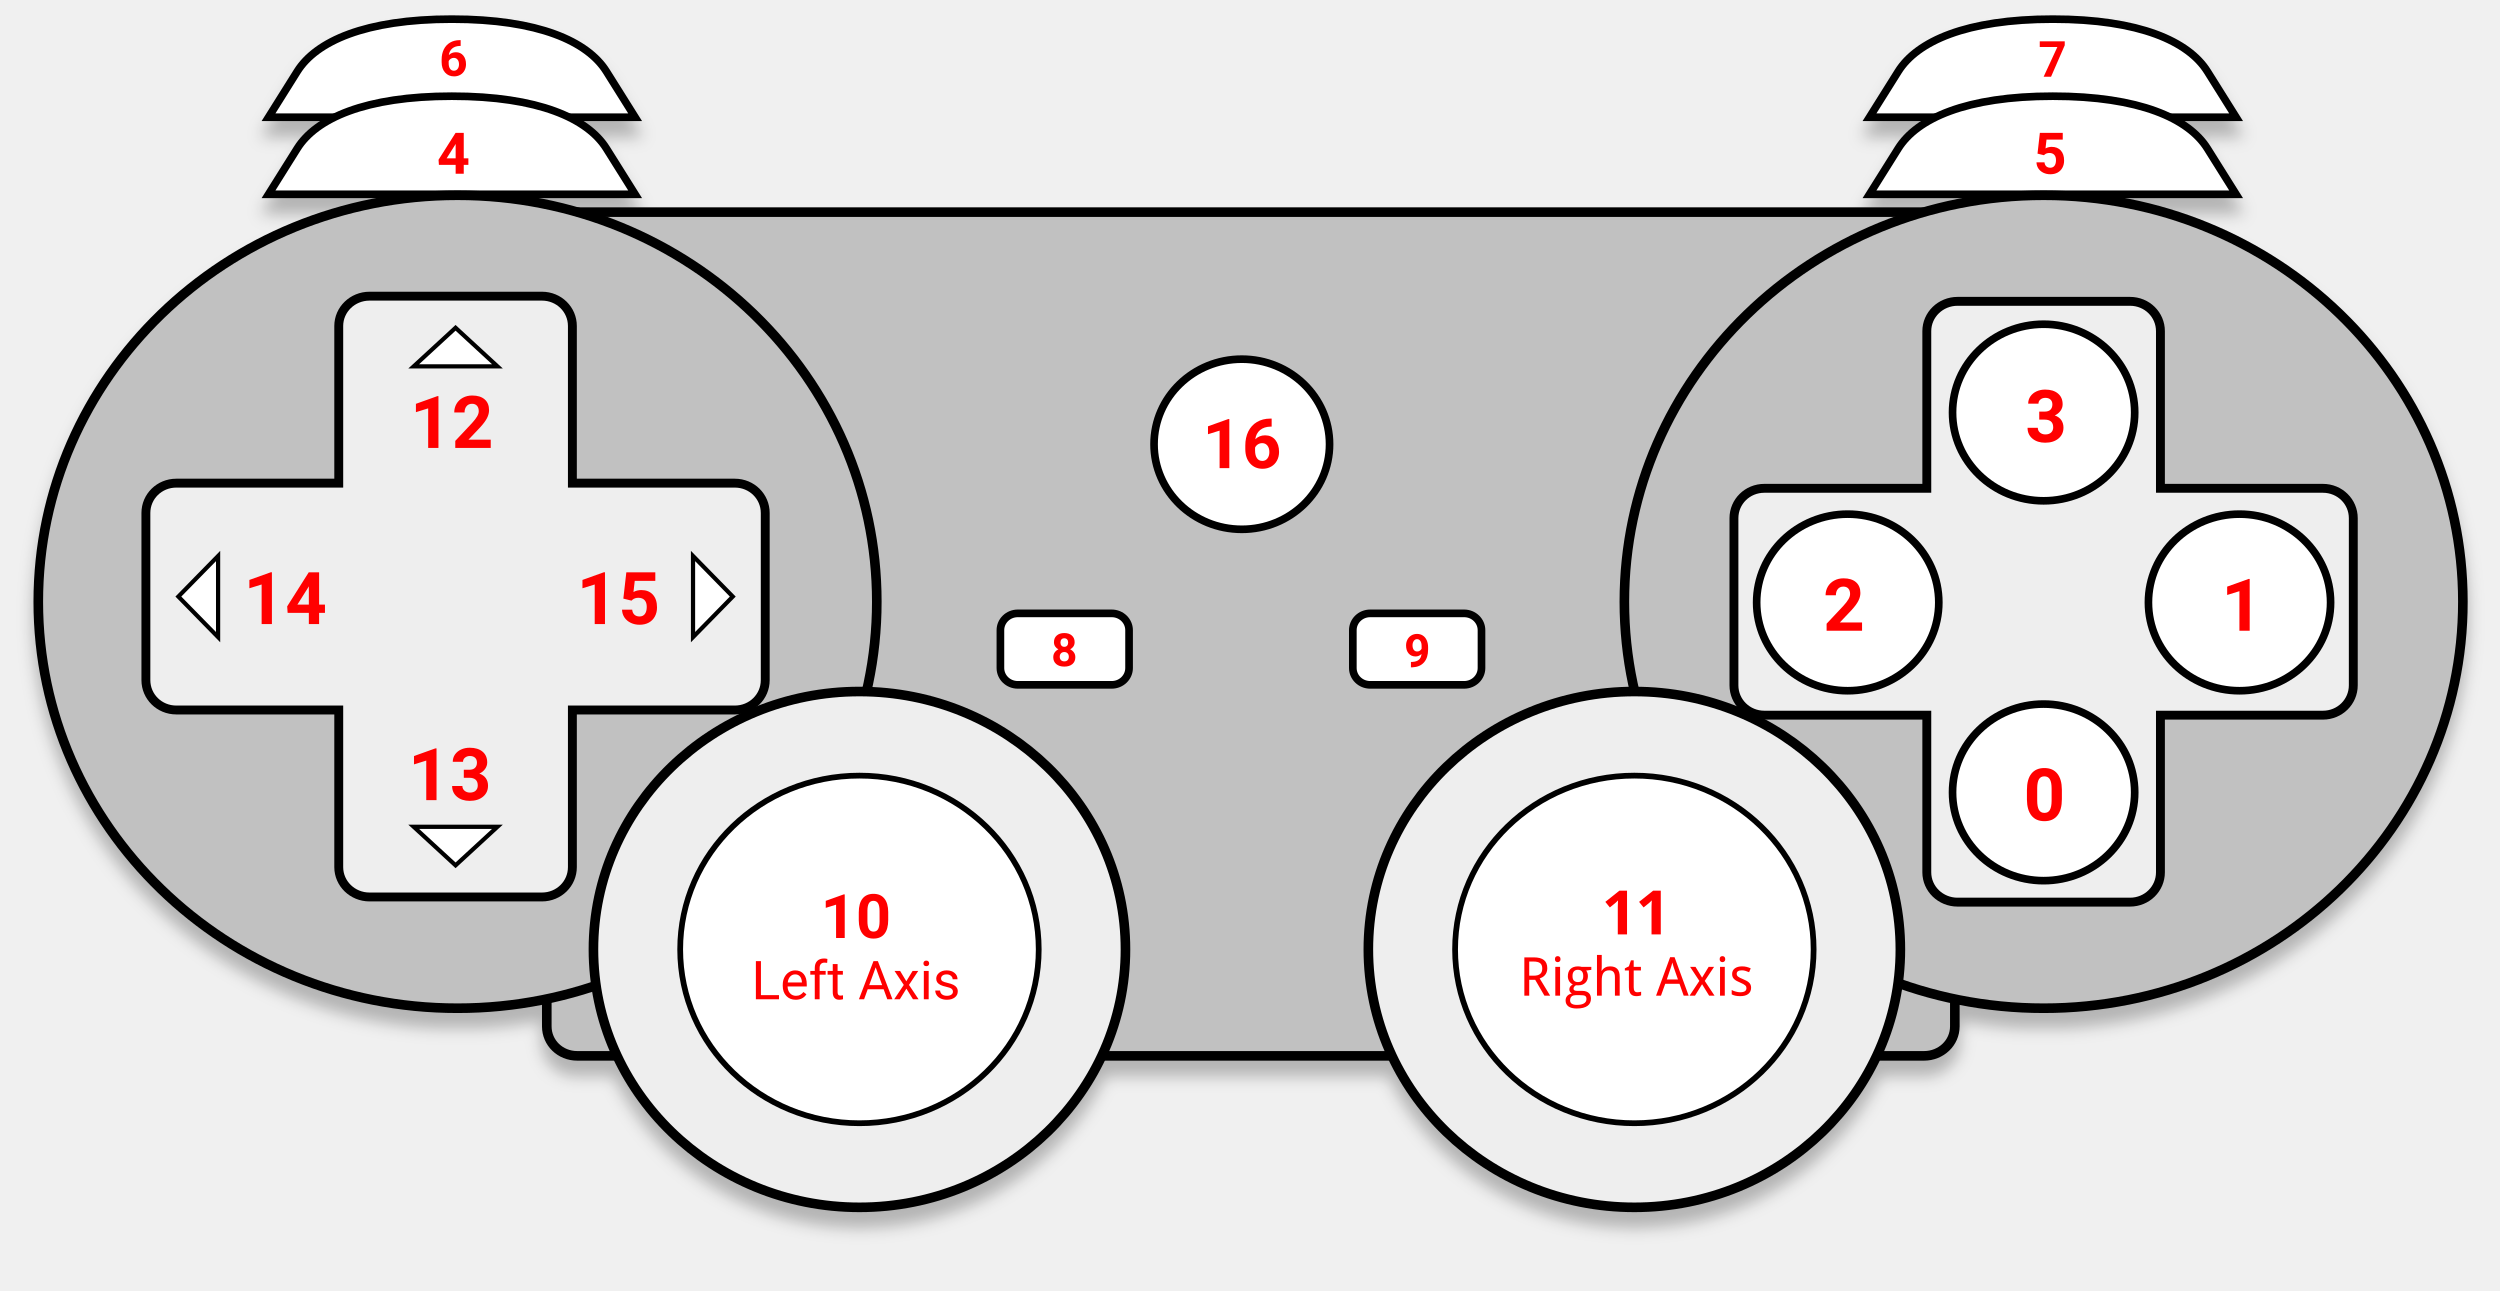
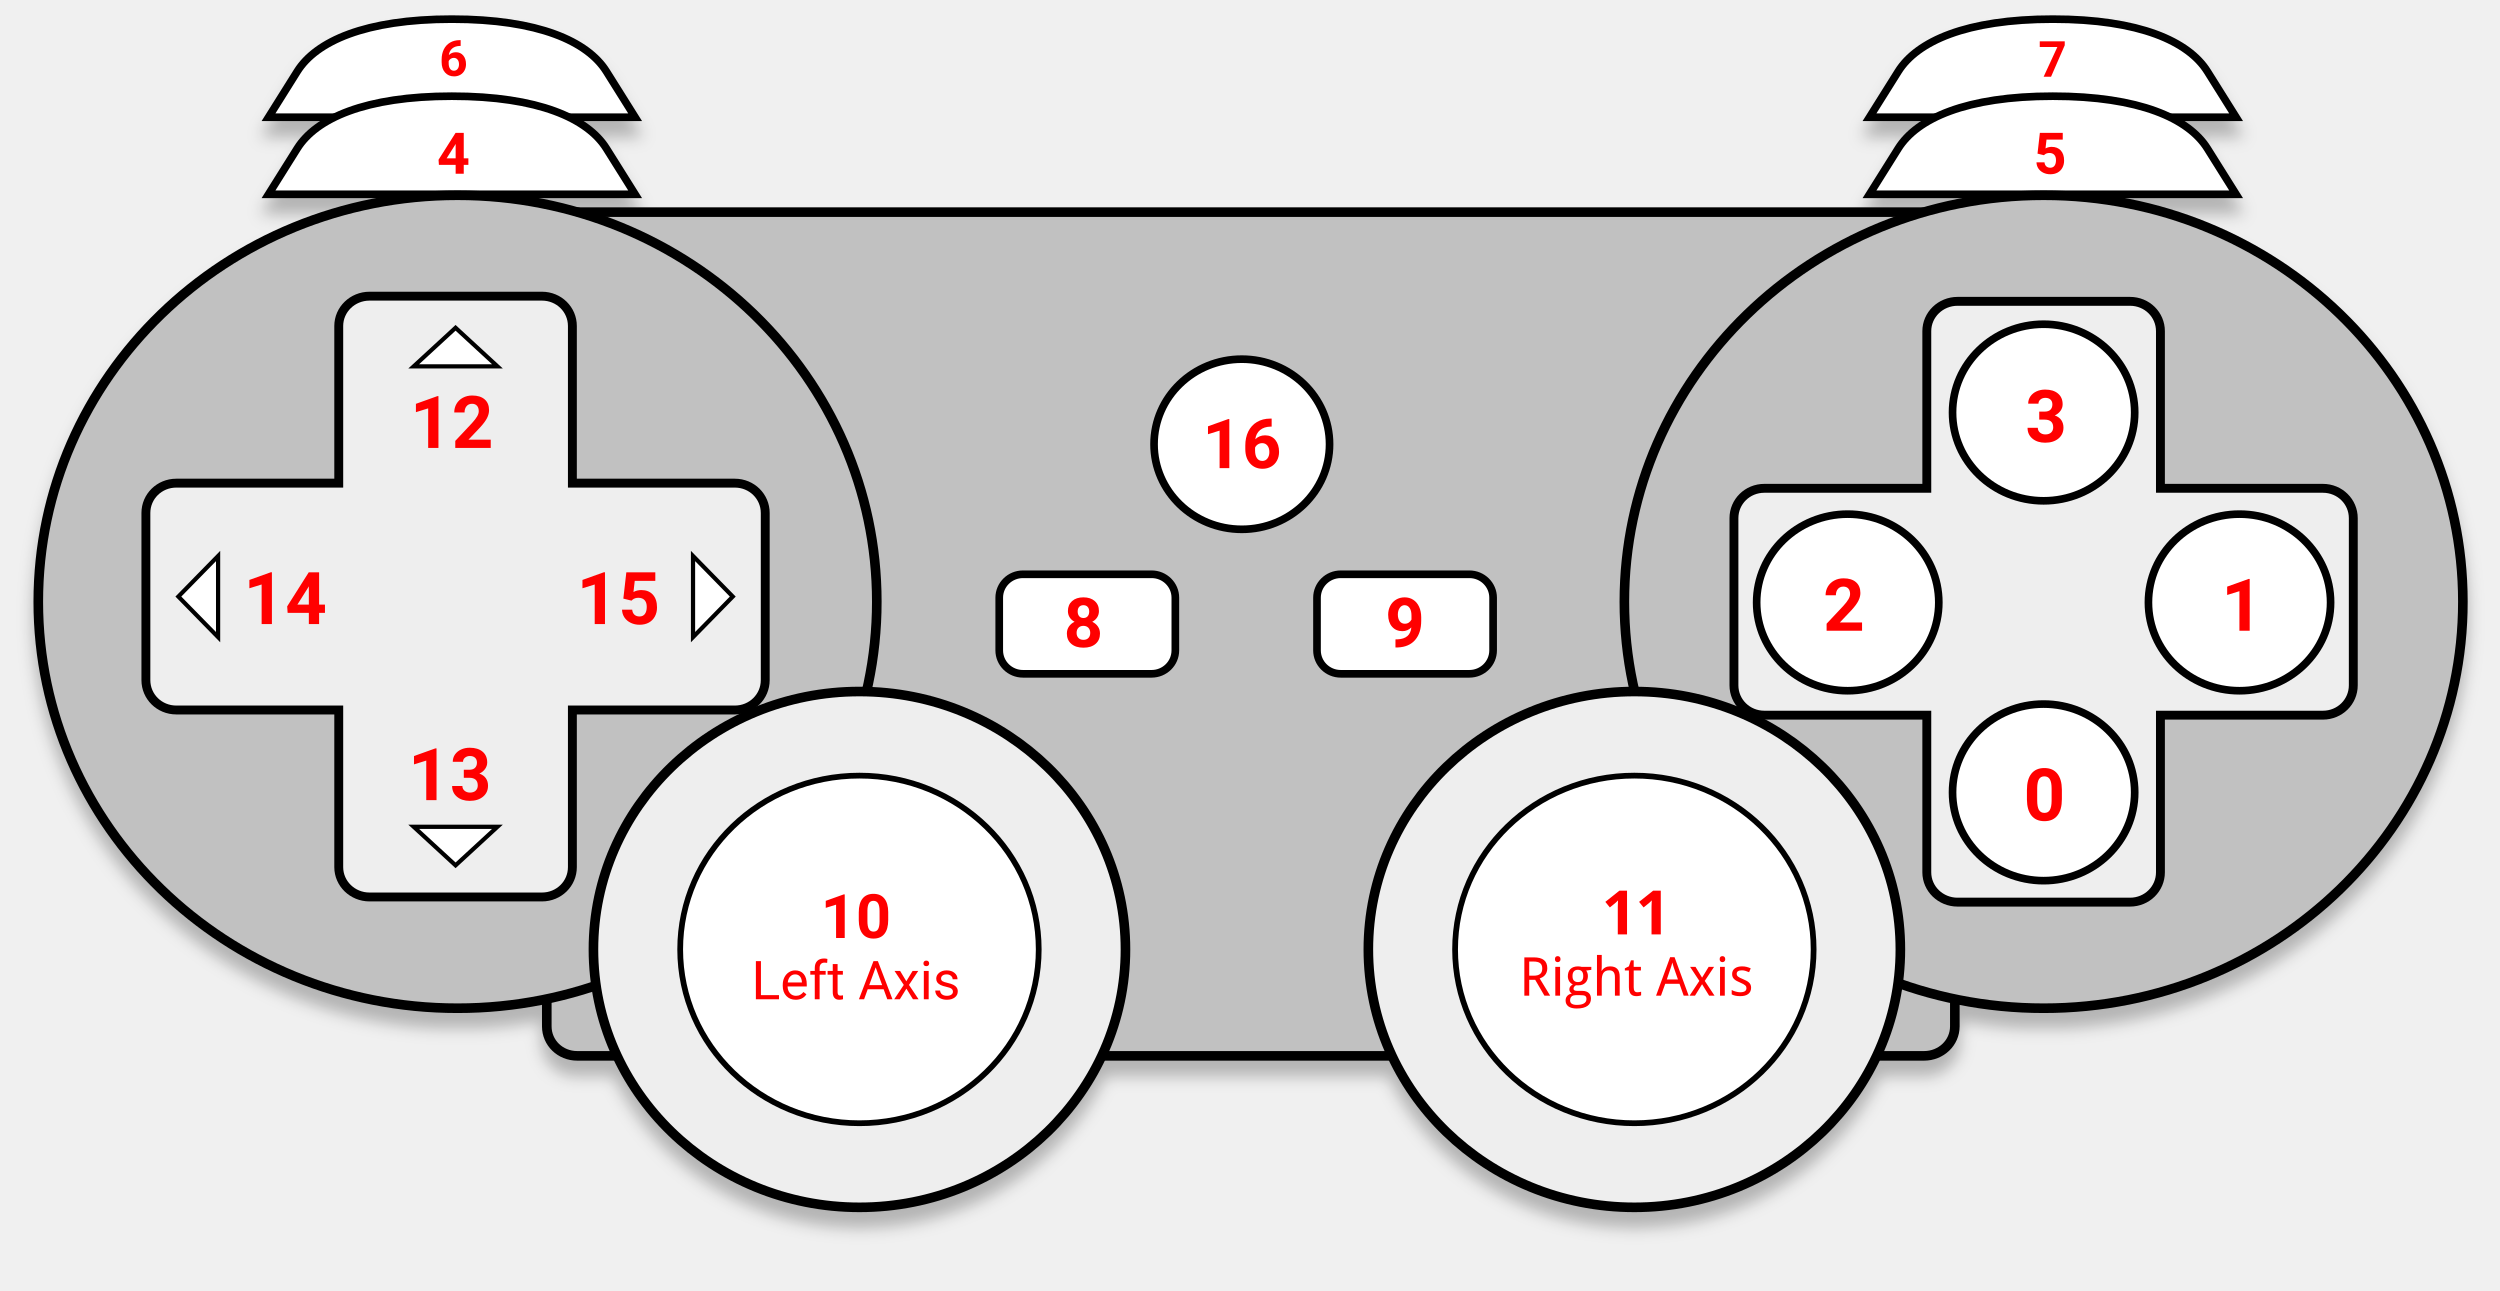
<svg xmlns="http://www.w3.org/2000/svg" width="653" height="337" viewBox="0 0 653 337" fill="none">
  <g filter="url(#filter0_d)">
    <path fill-rule="evenodd" clip-rule="evenodd" d="M150.766 55.402C146.329 55.402 142.822 58.891 142.822 63.192V268.087C142.822 272.388 146.329 275.789 150.766 275.789H502.567C507.004 275.789 510.602 272.388 510.602 268.087V63.192C510.602 58.891 507.004 55.402 502.567 55.402H150.766Z" fill="#C1C1C1" stroke="black" stroke-width="2.507" stroke-linecap="round" stroke-linejoin="round" />
    <path d="M484.336 73.022H169.033C164.61 73.022 161.024 76.382 161.024 80.527V257.326C161.024 261.471 164.61 264.831 169.033 264.831H484.336C488.759 264.831 492.344 261.471 492.344 257.326V80.527C492.344 76.382 488.759 73.022 484.336 73.022Z" fill="#C1C1C1" />
    <path fill-rule="evenodd" clip-rule="evenodd" d="M70.134 30.628H165.897L158.392 18.665C153.472 10.821 140.681 5 118.016 5C95.35 5 82.559 10.821 77.639 18.665L70.134 30.628Z" fill="white" stroke="black" stroke-width="2" />
    <path fill-rule="evenodd" clip-rule="evenodd" d="M70.134 50.752H165.897L158.392 38.789C153.472 30.945 140.681 25.124 118.016 25.124C95.35 25.124 82.559 30.945 77.639 38.789L70.134 50.752Z" fill="white" stroke="black" stroke-width="2" />
    <path fill-rule="evenodd" clip-rule="evenodd" d="M229.02 157.175C229.02 215.813 179.991 263.348 119.51 263.348C59.029 263.348 10 215.813 10 157.175C10 98.537 59.029 51.002 119.51 51.002C179.991 51.002 229.02 98.537 229.02 157.175Z" fill="#C1C1C1" stroke="black" stroke-width="2.51" stroke-linecap="round" stroke-linejoin="round" />
    <path fill-rule="evenodd" clip-rule="evenodd" d="M293.971 247.99C293.971 285.195 262.862 315.355 224.488 315.355C186.115 315.355 155.006 285.195 155.006 247.99C155.006 210.785 186.115 180.625 224.488 180.625C262.862 180.625 293.971 210.785 293.971 247.99Z" fill="#EEEEEE" stroke="black" stroke-width="2.51" stroke-linecap="round" stroke-linejoin="round" />
    <path fill-rule="evenodd" clip-rule="evenodd" d="M271.313 247.99C271.313 273.063 250.349 293.388 224.488 293.388C198.628 293.388 177.664 273.063 177.664 247.99C177.664 222.917 198.628 202.592 224.488 202.592C250.349 202.592 271.313 222.917 271.313 247.99Z" fill="white" stroke="black" stroke-width="1.5" stroke-linecap="round" stroke-linejoin="round" />
    <path fill-rule="evenodd" clip-rule="evenodd" d="M488.309 30.628H584.073L576.568 18.665C571.647 10.821 558.856 5 536.191 5C513.526 5 500.734 10.821 495.814 18.665L488.309 30.628Z" fill="white" stroke="black" stroke-width="2" />
    <path fill-rule="evenodd" clip-rule="evenodd" d="M488.309 50.752H584.072L576.568 38.789C571.647 30.945 558.856 25.124 536.191 25.124C513.526 25.124 500.734 30.945 495.814 38.789L488.309 50.752Z" fill="white" stroke="black" stroke-width="2" />
    <path fill-rule="evenodd" clip-rule="evenodd" d="M424.283 157.175C424.283 215.813 473.312 263.348 533.793 263.348C594.274 263.348 643.303 215.813 643.303 157.175C643.303 98.537 594.274 51.002 533.793 51.002C473.312 51.002 424.283 98.537 424.283 157.175Z" fill="#C1C1C1" stroke="black" stroke-width="2.51" stroke-linecap="round" stroke-linejoin="round" />
    <path fill-rule="evenodd" clip-rule="evenodd" d="M511.314 78.709C506.878 78.709 503.28 82.197 503.28 86.499V127.548H460.851C456.414 127.548 452.907 131.036 452.907 135.337V179.012C452.907 183.314 456.414 186.802 460.851 186.802H503.28V227.851C503.28 232.152 506.878 235.64 511.314 235.64H556.362C560.798 235.64 564.306 232.152 564.306 227.851V186.802H606.735C611.172 186.802 614.679 183.314 614.679 179.012V135.337C614.679 131.036 611.172 127.548 606.735 127.548H564.306V86.499C564.306 82.197 560.798 78.709 556.362 78.709H511.314Z" fill="#EEEEEE" stroke="black" stroke-width="2.323" />
-     <path d="M290.383 160.211H265.837C263.335 160.211 261.306 162.178 261.306 164.604V174.489C261.306 176.916 263.335 178.883 265.837 178.883H290.383C292.885 178.883 294.914 176.916 294.914 174.489V164.604C294.914 162.178 292.885 160.211 290.383 160.211Z" fill="white" stroke="black" stroke-width="2" stroke-linecap="round" stroke-linejoin="round" />
+     <path d="M300.798 150H267.202C263.777 150 261 152.739 261 156.118V169.882C261 173.261 263.777 176 267.202 176H300.798C304.223 176 307 173.261 307 169.882V156.118C307 152.739 304.223 150 300.798 150Z" fill="white" stroke="black" stroke-width="2" stroke-linecap="round" stroke-linejoin="round" />
+     <path d="M383.798 150H350.202C346.777 150 344 152.739 344 156.118V169.882C344 173.261 346.777 176 350.202 176H383.798C387.223 176 390 173.261 390 169.882V156.118C390 152.739 387.223 150 383.798 150Z" fill="white" stroke="black" stroke-width="2" stroke-linecap="round" stroke-linejoin="round" />
    <path fill-rule="evenodd" clip-rule="evenodd" d="M347.282 116.034C347.282 128.307 337.019 138.257 324.36 138.257C311.701 138.257 301.438 128.307 301.438 116.034C301.438 103.76 311.701 93.811 324.36 93.811C337.019 93.811 347.282 103.76 347.282 116.034Z" fill="white" stroke="black" stroke-width="2" stroke-linecap="round" stroke-linejoin="round" />
    <path fill-rule="evenodd" clip-rule="evenodd" d="M557.583 107.749C557.583 120.488 546.932 130.814 533.793 130.814C520.654 130.814 510.003 120.488 510.003 107.749C510.003 95.011 520.654 84.684 533.793 84.684C546.932 84.684 557.583 95.011 557.583 107.749Z" fill="white" stroke="black" stroke-width="2" stroke-linecap="round" stroke-linejoin="round" />
    <path fill-rule="evenodd" clip-rule="evenodd" d="M557.583 206.966C557.583 219.705 546.932 230.032 533.793 230.032C520.654 230.032 510.003 219.705 510.003 206.966C510.003 194.228 520.654 183.901 533.793 183.901C546.932 183.901 557.583 194.228 557.583 206.966Z" fill="white" stroke="black" stroke-width="2" stroke-linecap="round" stroke-linejoin="round" />
    <path fill-rule="evenodd" clip-rule="evenodd" d="M561.17 157.358C561.17 144.619 571.822 134.292 584.961 134.292C598.099 134.292 608.751 144.619 608.751 157.358C608.751 170.096 598.099 180.423 584.961 180.423C571.822 180.423 561.17 170.096 561.17 157.358Z" fill="white" stroke="black" stroke-width="2" stroke-linecap="round" stroke-linejoin="round" />
    <path fill-rule="evenodd" clip-rule="evenodd" d="M458.835 157.358C458.835 144.619 469.486 134.292 482.625 134.292C495.764 134.292 506.416 144.619 506.416 157.358C506.416 170.096 495.764 180.423 482.625 180.423C469.486 180.423 458.835 170.096 458.835 157.358Z" fill="white" stroke="black" stroke-width="2" stroke-linecap="round" stroke-linejoin="round" />
    <path fill-rule="evenodd" clip-rule="evenodd" d="M96.515 77.359C92.078 77.359 88.48 80.847 88.48 85.148V126.197H46.051C41.614 126.197 38.107 129.685 38.107 133.987V177.662C38.107 181.963 41.614 185.451 46.051 185.451H88.48V226.5C88.48 230.802 92.078 234.29 96.515 234.29H141.562C145.998 234.29 149.506 230.802 149.506 226.5V185.451H191.935C196.372 185.451 199.879 181.963 199.879 177.662V133.987C199.879 129.685 196.372 126.197 191.935 126.197H149.506V85.148C149.506 80.847 145.998 77.359 141.562 77.359H96.515Z" fill="#EEEEEE" stroke="black" stroke-width="2.323" />
    <path fill-rule="evenodd" clip-rule="evenodd" d="M496.375 247.99C496.375 285.195 465.267 315.355 426.893 315.355C388.519 315.355 357.411 285.195 357.411 247.99C357.411 210.785 388.519 180.625 426.893 180.625C465.267 180.625 496.375 210.785 496.375 247.99Z" fill="#EEEEEE" stroke="black" stroke-width="2.51" stroke-linecap="round" stroke-linejoin="round" />
    <path fill-rule="evenodd" clip-rule="evenodd" d="M473.718 247.99C473.718 273.063 452.754 293.388 426.893 293.388C401.032 293.388 380.068 273.063 380.068 247.99C380.068 222.917 401.032 202.592 426.893 202.592C452.754 202.592 473.718 222.917 473.718 247.99Z" fill="white" stroke="black" stroke-width="1.5" stroke-linecap="round" stroke-linejoin="round" />
    <path fill-rule="evenodd" clip-rule="evenodd" d="M118.993 85.623L108.063 95.688H129.923L118.993 85.623Z" fill="white" stroke="black" stroke-width="1.1" />
    <path fill-rule="evenodd" clip-rule="evenodd" d="M118.993 226.025L108.063 215.96H129.923L118.993 226.025Z" fill="white" stroke="black" stroke-width="1.1" />
    <path fill-rule="evenodd" clip-rule="evenodd" d="M191.4 155.824L181.019 145.227V166.421L191.4 155.824Z" fill="white" stroke="black" stroke-width="1.1" />
    <path fill-rule="evenodd" clip-rule="evenodd" d="M46.586 155.824L56.967 145.227V166.421L46.586 155.824Z" fill="white" stroke="black" stroke-width="1.1" />
-     <path d="M382.436 160.211H357.891C355.388 160.211 353.359 162.178 353.359 164.604V174.489C353.359 176.916 355.388 178.883 357.891 178.883H382.436C384.939 178.883 386.967 176.916 386.967 174.489V164.604C386.967 162.178 384.939 160.211 382.436 160.211Z" fill="white" stroke="black" stroke-width="2" stroke-linecap="round" stroke-linejoin="round" />
    <path d="M538.563 208.719C538.563 210.587 538.176 212.016 537.403 213.006C536.63 213.995 535.498 214.49 534.007 214.49C532.535 214.49 531.41 214.004 530.63 213.033C529.851 212.062 529.452 210.671 529.434 208.859V206.372C529.434 204.486 529.823 203.054 530.603 202.077C531.388 201.1 532.517 200.611 533.989 200.611C535.461 200.611 536.586 201.097 537.366 202.068C538.145 203.032 538.544 204.421 538.563 206.233V208.719ZM535.881 205.992C535.881 204.872 535.727 204.059 535.418 203.552C535.114 203.039 534.638 202.782 533.989 202.782C533.358 202.782 532.891 203.026 532.588 203.515C532.291 203.997 532.133 204.755 532.115 205.788V209.072C532.115 210.173 532.263 210.992 532.56 211.53C532.863 212.062 533.346 212.328 534.007 212.328C534.663 212.328 535.136 212.072 535.427 211.558C535.717 211.045 535.869 210.259 535.881 209.202V205.992Z" fill="#FF0000" />
    <path d="M587.618 164.75H584.936V154.415L581.736 155.408V153.228L587.33 151.224H587.618V164.75Z" fill="#FF0000" />
    <path d="M486.369 164.75H477.11V162.913L481.48 158.256C482.08 157.601 482.522 157.028 482.806 156.54C483.097 156.051 483.242 155.587 483.242 155.148C483.242 154.548 483.091 154.078 482.788 153.738C482.485 153.392 482.052 153.219 481.489 153.219C480.883 153.219 480.404 153.429 480.051 153.849C479.705 154.264 479.532 154.811 479.532 155.492H476.841C476.841 154.669 477.036 153.917 477.426 153.237C477.821 152.557 478.378 152.025 479.096 151.641C479.813 151.252 480.626 151.057 481.535 151.057C482.927 151.057 484.006 151.391 484.773 152.059C485.546 152.727 485.933 153.67 485.933 154.889C485.933 155.556 485.76 156.237 485.413 156.93C485.067 157.622 484.473 158.429 483.632 159.351L480.561 162.589H486.369V164.75Z" fill="#FF0000" />
    <path d="M532.649 107.51H534.077C534.758 107.51 535.262 107.34 535.59 107C535.917 106.66 536.081 106.208 536.081 105.645C536.081 105.101 535.917 104.677 535.59 104.374C535.268 104.071 534.823 103.92 534.254 103.92C533.74 103.92 533.31 104.062 532.964 104.347C532.618 104.625 532.445 104.99 532.445 105.441H529.763C529.763 104.736 529.952 104.105 530.329 103.549C530.713 102.986 531.245 102.547 531.925 102.231C532.612 101.916 533.366 101.758 534.189 101.758C535.617 101.758 536.737 102.101 537.547 102.788C538.357 103.468 538.762 104.408 538.762 105.608C538.762 106.227 538.574 106.796 538.197 107.315C537.819 107.835 537.324 108.234 536.712 108.512C537.473 108.784 538.039 109.192 538.41 109.737C538.787 110.281 538.976 110.924 538.976 111.666C538.976 112.866 538.537 113.828 537.658 114.552C536.786 115.275 535.63 115.637 534.189 115.637C532.84 115.637 531.736 115.281 530.877 114.57C530.023 113.859 529.596 112.919 529.596 111.75H532.278C532.278 112.257 532.466 112.671 532.843 112.993C533.227 113.315 533.697 113.475 534.254 113.475C534.891 113.475 535.389 113.308 535.747 112.974C536.112 112.634 536.295 112.186 536.295 111.629C536.295 110.281 535.552 109.607 534.068 109.607H532.649V107.51Z" fill="#FF0000" />
    <path d="M121.132 41.357H122.34V43.064H121.132V45.371H119.015V43.064H114.643L114.547 41.731L118.993 34.707H121.132V41.357ZM116.657 41.357H119.015V37.593L118.876 37.834L116.657 41.357Z" fill="#FF0000" />
    <path d="M532.198 40.127L532.813 34.707H538.79V36.472H534.549L534.286 38.764C534.789 38.496 535.323 38.362 535.89 38.362C536.905 38.362 537.701 38.677 538.277 39.306C538.854 39.936 539.142 40.818 539.142 41.951C539.142 42.639 538.995 43.257 538.702 43.804C538.414 44.346 537.999 44.768 537.457 45.071C536.915 45.368 536.275 45.517 535.538 45.517C534.894 45.517 534.295 45.388 533.744 45.129C533.192 44.866 532.755 44.497 532.433 44.023C532.115 43.55 531.947 43.01 531.927 42.405H534.022C534.066 42.849 534.22 43.196 534.483 43.445C534.752 43.689 535.101 43.811 535.531 43.811C536.009 43.811 536.378 43.64 536.637 43.298C536.896 42.952 537.025 42.463 537.025 41.833C537.025 41.228 536.876 40.764 536.578 40.442C536.28 40.12 535.858 39.958 535.311 39.958C534.808 39.958 534.4 40.09 534.088 40.354L533.883 40.544L532.198 40.127Z" fill="#FF0000" />
    <path d="M120.324 10.488V11.999H120.146C119.317 12.011 118.648 12.227 118.14 12.646C117.637 13.065 117.334 13.647 117.233 14.392C117.723 13.893 118.343 13.643 119.092 13.643C119.896 13.643 120.535 13.931 121.009 14.506C121.483 15.082 121.72 15.839 121.72 16.779C121.72 17.38 121.589 17.923 121.327 18.41C121.069 18.897 120.7 19.275 120.222 19.546C119.748 19.817 119.211 19.952 118.61 19.952C117.637 19.952 116.85 19.614 116.249 18.937C115.652 18.26 115.354 17.356 115.354 16.226V15.566C115.354 14.563 115.542 13.679 115.919 12.913C116.299 12.143 116.843 11.548 117.55 11.129C118.261 10.706 119.084 10.492 120.019 10.488H120.324ZM118.534 15.116C118.238 15.116 117.969 15.194 117.728 15.35C117.486 15.503 117.309 15.706 117.194 15.96V16.518C117.194 17.132 117.315 17.612 117.556 17.959C117.797 18.302 118.136 18.473 118.572 18.473C118.965 18.473 119.283 18.319 119.524 18.01C119.769 17.697 119.892 17.293 119.892 16.798C119.892 16.294 119.769 15.888 119.524 15.579C119.279 15.27 118.948 15.116 118.534 15.116Z" fill="#FF0000" />
    <path d="M539.31 11.827L535.736 20.041H533.8L537.38 12.284H532.785V10.799H539.31V11.827Z" fill="#FF0000" />
-     <path d="M280.695 167.736C280.695 168.15 280.592 168.518 280.385 168.838C280.178 169.158 279.893 169.414 279.529 169.605C279.943 169.805 280.271 170.08 280.514 170.432C280.756 170.779 280.877 171.189 280.877 171.662C280.877 172.42 280.619 173.02 280.104 173.461C279.588 173.898 278.887 174.117 278 174.117C277.113 174.117 276.41 173.896 275.891 173.455C275.371 173.014 275.111 172.416 275.111 171.662C275.111 171.189 275.232 170.777 275.475 170.426C275.717 170.074 276.043 169.801 276.453 169.605C276.09 169.414 275.805 169.158 275.598 168.838C275.395 168.518 275.293 168.15 275.293 167.736C275.293 167.01 275.535 166.432 276.02 166.002C276.504 165.568 277.162 165.352 277.994 165.352C278.822 165.352 279.479 165.566 279.963 165.996C280.451 166.422 280.695 167.002 280.695 167.736ZM279.178 171.539C279.178 171.168 279.07 170.871 278.855 170.648C278.641 170.426 278.352 170.314 277.988 170.314C277.629 170.314 277.342 170.426 277.127 170.648C276.912 170.867 276.805 171.164 276.805 171.539C276.805 171.902 276.91 172.195 277.121 172.418C277.332 172.641 277.625 172.752 278 172.752C278.367 172.752 278.654 172.645 278.861 172.43C279.072 172.215 279.178 171.918 279.178 171.539ZM279.002 167.818C279.002 167.486 278.914 167.221 278.738 167.021C278.562 166.818 278.314 166.717 277.994 166.717C277.678 166.717 277.432 166.814 277.256 167.01C277.08 167.205 276.992 167.475 276.992 167.818C276.992 168.158 277.08 168.432 277.256 168.639C277.432 168.846 277.68 168.949 278 168.949C278.32 168.949 278.566 168.846 278.738 168.639C278.914 168.432 279.002 168.158 279.002 167.818Z" fill="#FF0000" />
-     <path d="M371.301 170.816C370.86 171.249 370.344 171.466 369.755 171.466C369.001 171.466 368.397 171.208 367.944 170.693C367.491 170.173 367.264 169.474 367.264 168.595C367.264 168.036 367.385 167.525 367.628 167.06C367.874 166.591 368.215 166.228 368.653 165.97C369.09 165.708 369.583 165.577 370.13 165.577C370.692 165.577 371.192 165.718 371.63 165.999C372.067 166.281 372.407 166.685 372.649 167.212C372.891 167.739 373.014 168.343 373.018 169.023V169.65C373.018 171.072 372.665 172.189 371.958 173.001C371.251 173.814 370.249 174.247 368.952 174.302L368.536 174.308V172.896L368.911 172.89C370.383 172.823 371.18 172.132 371.301 170.816ZM370.171 170.171C370.444 170.171 370.678 170.101 370.874 169.96C371.073 169.82 371.223 169.65 371.325 169.45V168.753C371.325 168.179 371.215 167.734 370.997 167.417C370.778 167.101 370.485 166.943 370.118 166.943C369.778 166.943 369.499 167.099 369.28 167.411C369.061 167.72 368.952 168.109 368.952 168.577C368.952 169.042 369.057 169.425 369.268 169.726C369.483 170.023 369.784 170.171 370.171 170.171Z" fill="#FF0000" />
+     <path d="M287.043 159.604C287.043 160.226 286.888 160.776 286.577 161.257C286.267 161.737 285.839 162.121 285.294 162.408C285.915 162.707 286.407 163.12 286.771 163.647C287.134 164.169 287.315 164.784 287.315 165.493C287.315 166.63 286.929 167.529 286.155 168.191C285.382 168.848 284.33 169.176 283 169.176C281.67 169.176 280.615 168.845 279.836 168.183C279.057 167.521 278.667 166.624 278.667 165.493C278.667 164.784 278.849 164.166 279.212 163.639C279.575 163.111 280.064 162.701 280.68 162.408C280.135 162.121 279.707 161.737 279.396 161.257C279.092 160.776 278.939 160.226 278.939 159.604C278.939 158.515 279.303 157.647 280.029 157.003C280.756 156.353 281.743 156.027 282.991 156.027C284.233 156.027 285.218 156.35 285.944 156.994C286.677 157.633 287.043 158.503 287.043 159.604ZM284.767 165.309C284.767 164.752 284.605 164.307 284.283 163.973C283.961 163.639 283.527 163.472 282.982 163.472C282.443 163.472 282.013 163.639 281.69 163.973C281.368 164.301 281.207 164.746 281.207 165.309C281.207 165.854 281.365 166.293 281.682 166.627C281.998 166.961 282.438 167.128 283 167.128C283.551 167.128 283.981 166.967 284.292 166.645C284.608 166.322 284.767 165.877 284.767 165.309ZM284.503 159.728C284.503 159.229 284.371 158.831 284.107 158.532C283.844 158.228 283.472 158.075 282.991 158.075C282.517 158.075 282.147 158.222 281.884 158.515C281.62 158.808 281.488 159.212 281.488 159.728C281.488 160.237 281.62 160.647 281.884 160.958C282.147 161.269 282.52 161.424 283 161.424C283.48 161.424 283.85 161.269 284.107 160.958C284.371 160.647 284.503 160.237 284.503 159.728Z" fill="#FF0000" />
+     <path d="M368.644 163.885C367.981 164.535 367.208 164.86 366.323 164.86C365.192 164.86 364.287 164.474 363.607 163.7C362.928 162.921 362.588 161.872 362.588 160.554C362.588 159.716 362.77 158.948 363.133 158.251C363.502 157.548 364.015 157.003 364.671 156.616C365.327 156.224 366.065 156.027 366.886 156.027C367.729 156.027 368.479 156.238 369.136 156.66C369.792 157.082 370.302 157.688 370.665 158.479C371.028 159.271 371.213 160.176 371.219 161.195V162.136C371.219 164.269 370.688 165.944 369.628 167.163C368.567 168.382 367.064 169.032 365.119 169.114L364.495 169.123V167.005L365.058 166.996C367.267 166.896 368.462 165.859 368.644 163.885ZM366.947 162.918C367.357 162.918 367.709 162.812 368.002 162.602C368.301 162.391 368.526 162.136 368.679 161.837V160.791C368.679 159.93 368.515 159.262 368.187 158.787C367.858 158.312 367.419 158.075 366.868 158.075C366.358 158.075 365.939 158.31 365.611 158.778C365.283 159.241 365.119 159.824 365.119 160.527C365.119 161.225 365.277 161.799 365.594 162.25C365.916 162.695 366.367 162.918 366.947 162.918Z" fill="#FF0000" />
    <path d="M424.981 244.06H422.567V237.45C422.567 237.315 422.567 237.153 422.567 236.966C422.573 236.773 422.578 236.575 422.583 236.372C422.593 236.164 422.601 235.955 422.606 235.747C422.617 235.539 422.625 235.349 422.63 235.177C422.604 235.208 422.56 235.255 422.497 235.317C422.435 235.38 422.364 235.45 422.286 235.528C422.208 235.601 422.127 235.677 422.044 235.755C421.961 235.833 421.88 235.903 421.802 235.966L420.489 237.021L419.317 235.567L422.997 232.638H424.981V244.06ZM433.794 244.06H431.38V237.45C431.38 237.315 431.38 237.153 431.38 236.966C431.385 236.773 431.39 236.575 431.395 236.372C431.406 236.164 431.414 235.955 431.419 235.747C431.429 235.539 431.437 235.349 431.442 235.177C431.416 235.208 431.372 235.255 431.31 235.317C431.247 235.38 431.177 235.45 431.099 235.528C431.02 235.601 430.94 235.677 430.856 235.755C430.773 235.833 430.692 235.903 430.614 235.966L429.302 237.021L428.13 235.567L431.81 232.638H433.794V244.06ZM399.432 255.931V260.06H398.16V250.065H400.594C401.806 250.065 402.701 250.3 403.28 250.77C403.859 251.239 404.148 251.95 404.148 252.902C404.148 253.299 404.091 253.645 403.978 253.941C403.868 254.238 403.72 254.493 403.533 254.707C403.351 254.917 403.141 255.092 402.904 255.233C402.667 255.375 402.423 255.491 402.173 255.582L404.894 260.06H403.396L400.997 255.931H399.432ZM399.432 254.851H400.553C400.963 254.851 401.312 254.812 401.599 254.734C401.886 254.652 402.12 254.534 402.303 254.379C402.49 254.219 402.624 254.023 402.706 253.791C402.793 253.554 402.836 253.278 402.836 252.964C402.836 252.636 402.788 252.358 402.692 252.13C402.601 251.902 402.46 251.715 402.269 251.569C402.082 251.424 401.842 251.319 401.551 251.255C401.264 251.187 400.922 251.152 400.525 251.152H399.432V254.851ZM407.491 260.06H406.247V252.554H407.491V260.06ZM406.151 250.523C406.151 250.25 406.22 250.052 406.356 249.929C406.498 249.806 406.671 249.744 406.876 249.744C406.976 249.744 407.07 249.76 407.156 249.792C407.247 249.819 407.325 249.865 407.389 249.929C407.457 249.993 407.509 250.075 407.546 250.175C407.587 250.271 407.607 250.387 407.607 250.523C407.607 250.788 407.534 250.986 407.389 251.118C407.247 251.246 407.076 251.31 406.876 251.31C406.671 251.31 406.498 251.246 406.356 251.118C406.22 250.991 406.151 250.792 406.151 250.523ZM415.653 252.554V253.326L414.307 253.511C414.434 253.67 414.541 253.875 414.628 254.126C414.715 254.372 414.758 254.652 414.758 254.967C414.758 255.313 414.703 255.634 414.594 255.931C414.489 256.222 414.327 256.475 414.108 256.689C413.894 256.904 413.628 257.072 413.309 257.195C412.99 257.314 412.618 257.373 412.194 257.373C412.094 257.373 411.994 257.373 411.894 257.373C411.793 257.369 411.711 257.359 411.647 257.346C411.57 257.391 411.492 257.444 411.415 257.503C411.342 257.558 411.274 257.621 411.21 257.694C411.151 257.767 411.101 257.849 411.06 257.94C411.023 258.032 411.005 258.132 411.005 258.241C411.005 258.364 411.032 258.465 411.087 258.542C411.142 258.615 411.215 258.672 411.306 258.713C411.401 258.754 411.513 258.781 411.641 258.795C411.768 258.809 411.903 258.815 412.044 258.815H413.247C413.671 258.815 414.029 258.87 414.32 258.98C414.612 259.084 414.849 259.228 415.031 259.41C415.218 259.592 415.353 259.809 415.435 260.06C415.517 260.306 415.558 260.568 415.558 260.846C415.558 261.247 415.482 261.607 415.332 261.926C415.186 262.245 414.961 262.514 414.655 262.732C414.35 262.956 413.963 263.127 413.493 263.245C413.028 263.364 412.479 263.423 411.846 263.423C411.358 263.423 410.932 263.375 410.567 263.279C410.203 263.184 409.9 263.045 409.658 262.862C409.417 262.68 409.234 262.459 409.111 262.199C408.993 261.944 408.934 261.655 408.934 261.331C408.934 261.058 408.977 260.816 409.063 260.606C409.155 260.401 409.275 260.224 409.426 260.073C409.576 259.923 409.749 259.8 409.945 259.704C410.146 259.608 410.353 259.536 410.567 259.485C410.376 259.399 410.219 259.262 410.096 259.075C409.973 258.888 409.911 258.674 409.911 258.433C409.911 258.155 409.984 257.915 410.13 257.715C410.276 257.51 410.506 257.312 410.82 257.12C410.624 257.038 410.444 256.926 410.28 256.785C410.121 256.639 409.984 256.475 409.87 256.293C409.761 256.106 409.674 255.903 409.61 255.685C409.551 255.466 409.521 255.24 409.521 255.008C409.521 254.602 409.578 254.24 409.692 253.921C409.806 253.602 409.975 253.331 410.198 253.107C410.422 252.884 410.7 252.713 411.032 252.595C411.365 252.476 411.752 252.417 412.194 252.417C412.363 252.417 412.536 252.431 412.714 252.458C412.896 252.481 413.049 252.513 413.172 252.554H415.653ZM410.109 261.29C410.109 261.459 410.139 261.616 410.198 261.762C410.257 261.908 410.353 262.033 410.485 262.138C410.622 262.243 410.8 262.325 411.019 262.384C411.242 262.448 411.518 262.48 411.846 262.48C412.693 262.48 413.327 262.347 413.746 262.083C414.17 261.823 414.382 261.447 414.382 260.955C414.382 260.745 414.354 260.575 414.3 260.442C414.245 260.31 414.154 260.205 414.026 260.128C413.903 260.055 413.739 260.005 413.534 259.978C413.329 259.95 413.078 259.937 412.782 259.937H411.579C411.42 259.937 411.253 259.955 411.08 259.991C410.907 260.028 410.747 260.096 410.602 260.196C410.46 260.297 410.342 260.433 410.246 260.606C410.155 260.784 410.109 261.012 410.109 261.29ZM410.738 254.967C410.738 255.491 410.861 255.881 411.107 256.136C411.354 256.391 411.702 256.519 412.153 256.519C412.609 256.519 412.953 256.393 413.186 256.143C413.423 255.887 413.541 255.489 413.541 254.946C413.541 254.386 413.42 253.973 413.179 253.709C412.942 253.445 412.595 253.313 412.14 253.313C411.688 253.313 411.342 253.449 411.101 253.723C410.859 253.996 410.738 254.411 410.738 254.967ZM421.819 260.06V255.227C421.819 254.634 421.699 254.19 421.457 253.894C421.22 253.597 420.846 253.449 420.336 253.449C419.967 253.449 419.657 253.508 419.406 253.627C419.156 253.745 418.953 253.921 418.798 254.153C418.647 254.386 418.538 254.671 418.47 255.008C418.406 255.345 418.374 255.732 418.374 256.17V260.06H417.13V249.423H418.374V252.581L418.319 253.565H418.388C418.502 253.369 418.636 253.201 418.791 253.06C418.951 252.914 419.124 252.793 419.311 252.697C419.497 252.602 419.696 252.531 419.905 252.485C420.115 252.44 420.329 252.417 420.548 252.417C421.382 252.417 422.008 252.636 422.428 253.073C422.852 253.506 423.063 254.201 423.063 255.158V260.06H421.819ZM427.644 259.178C427.726 259.178 427.817 259.173 427.917 259.164C428.022 259.155 428.122 259.144 428.218 259.13C428.313 259.116 428.4 259.1 428.478 259.082C428.56 259.064 428.621 259.048 428.662 259.034V259.978C428.603 260.005 428.528 260.032 428.437 260.06C428.345 260.087 428.245 260.11 428.136 260.128C428.026 260.151 427.912 260.167 427.794 260.176C427.675 260.189 427.559 260.196 427.445 260.196C427.163 260.196 426.901 260.16 426.659 260.087C426.418 260.014 426.208 259.889 426.03 259.711C425.857 259.533 425.72 259.294 425.62 258.993C425.52 258.688 425.47 258.305 425.47 257.845V253.49H424.41V252.937L425.47 252.403L426.003 250.831H426.721V252.554H428.607V253.49H426.721V257.845C426.721 258.287 426.791 258.619 426.933 258.843C427.078 259.066 427.315 259.178 427.644 259.178ZM439.777 260.06L438.684 256.963H434.958L433.851 260.06H432.565L436.236 250.024H437.398L441.076 260.06H439.777ZM438.28 255.835L437.269 252.937C437.241 252.855 437.207 252.754 437.166 252.636C437.13 252.517 437.091 252.39 437.05 252.253C437.009 252.116 436.968 251.975 436.927 251.829C436.886 251.679 436.847 251.533 436.811 251.392C436.779 251.533 436.742 251.679 436.701 251.829C436.66 251.98 436.619 252.125 436.578 252.267C436.537 252.403 436.496 252.531 436.455 252.649C436.419 252.763 436.387 252.859 436.359 252.937L435.368 255.835H438.28ZM443.872 256.211L441.459 252.554H442.874L444.583 255.356L446.292 252.554H447.707L445.28 256.211L447.83 260.06H446.415L444.583 257.079L442.737 260.06H441.322L443.872 256.211ZM450.517 260.06H449.272V252.554H450.517V260.06ZM449.177 250.523C449.177 250.25 449.245 250.052 449.382 249.929C449.523 249.806 449.696 249.744 449.901 249.744C450.002 249.744 450.095 249.76 450.182 249.792C450.273 249.819 450.35 249.865 450.414 249.929C450.482 249.993 450.535 250.075 450.571 250.175C450.612 250.271 450.633 250.387 450.633 250.523C450.633 250.788 450.56 250.986 450.414 251.118C450.273 251.246 450.102 251.31 449.901 251.31C449.696 251.31 449.523 251.246 449.382 251.118C449.245 250.991 449.177 250.792 449.177 250.523ZM457.387 258.002C457.387 258.367 457.321 258.686 457.188 258.959C457.056 259.232 456.865 259.463 456.614 259.649C456.368 259.832 456.07 259.968 455.719 260.06C455.368 260.151 454.974 260.196 454.536 260.196C454.039 260.196 453.613 260.155 453.258 260.073C452.902 259.996 452.59 259.88 452.321 259.725V258.59C452.463 258.663 452.62 258.736 452.793 258.809C452.966 258.877 453.148 258.939 453.34 258.993C453.531 259.048 453.727 259.093 453.928 259.13C454.133 259.162 454.336 259.178 454.536 259.178C454.832 259.178 455.083 259.153 455.288 259.103C455.498 259.052 455.666 258.982 455.794 258.891C455.926 258.795 456.022 258.681 456.081 258.549C456.14 258.412 456.17 258.262 456.17 258.098C456.17 257.956 456.147 257.829 456.102 257.715C456.056 257.601 455.972 257.489 455.849 257.38C455.73 257.266 455.566 257.152 455.356 257.038C455.147 256.924 454.878 256.797 454.55 256.655C454.222 256.514 453.925 256.375 453.661 256.238C453.401 256.102 453.18 255.949 452.998 255.78C452.816 255.612 452.674 255.418 452.574 255.199C452.479 254.976 452.431 254.712 452.431 254.406C452.431 254.087 452.492 253.805 452.615 253.559C452.743 253.308 452.921 253.098 453.148 252.93C453.376 252.761 453.65 252.633 453.969 252.547C454.288 252.46 454.643 252.417 455.035 252.417C455.477 252.417 455.881 252.465 456.245 252.561C456.614 252.656 456.963 252.782 457.291 252.937L456.86 253.941C456.564 253.809 456.259 253.695 455.944 253.6C455.634 253.499 455.318 253.449 454.994 253.449C454.529 253.449 454.185 253.527 453.962 253.682C453.739 253.832 453.627 254.049 453.627 254.331C453.627 254.491 453.652 254.63 453.702 254.748C453.757 254.867 453.848 254.978 453.976 255.083C454.103 255.188 454.274 255.295 454.488 255.404C454.702 255.509 454.969 255.628 455.288 255.76C455.616 255.897 455.908 256.033 456.163 256.17C456.423 256.307 456.644 256.462 456.826 256.635C457.008 256.803 457.147 256.997 457.243 257.216C457.339 257.435 457.387 257.697 457.387 258.002Z" fill="#FF0000" />
    <path d="M114.521 117H111.84V106.665L108.639 107.658V105.478L114.233 103.474H114.521V117ZM128.177 117H118.918V115.163L123.288 110.506C123.888 109.85 124.33 109.278 124.615 108.79C124.905 108.301 125.051 107.837 125.051 107.398C125.051 106.798 124.899 106.328 124.596 105.988C124.293 105.641 123.86 105.468 123.297 105.468C122.691 105.468 122.212 105.679 121.859 106.099C121.513 106.514 121.34 107.061 121.34 107.741H118.649C118.649 106.919 118.844 106.167 119.234 105.487C119.63 104.806 120.186 104.275 120.904 103.891C121.621 103.501 122.435 103.307 123.344 103.307C124.735 103.307 125.815 103.641 126.582 104.309C127.355 104.977 127.741 105.92 127.741 107.138C127.741 107.806 127.568 108.486 127.222 109.179C126.875 109.872 126.282 110.679 125.44 111.601L122.37 114.838H128.177V117Z" fill="#FF0000" />
    <path d="M114.021 209H111.34V198.665L108.139 199.658V197.478L113.733 195.474H114.021V209ZM121.146 201.059H122.575C123.255 201.059 123.759 200.889 124.087 200.548C124.415 200.208 124.579 199.757 124.579 199.194C124.579 198.65 124.415 198.226 124.087 197.923C123.765 197.62 123.32 197.468 122.751 197.468C122.238 197.468 121.808 197.611 121.461 197.895C121.115 198.173 120.942 198.538 120.942 198.99H118.261C118.261 198.285 118.449 197.654 118.827 197.097C119.21 196.534 119.742 196.095 120.422 195.78C121.109 195.464 121.863 195.307 122.686 195.307C124.115 195.307 125.234 195.65 126.044 196.336C126.855 197.017 127.26 197.957 127.26 199.157C127.26 199.775 127.071 200.344 126.694 200.864C126.317 201.383 125.822 201.782 125.209 202.061C125.97 202.333 126.536 202.741 126.907 203.285C127.285 203.829 127.473 204.473 127.473 205.215C127.473 206.415 127.034 207.376 126.156 208.1C125.284 208.824 124.127 209.186 122.686 209.186C121.338 209.186 120.234 208.83 119.374 208.119C118.521 207.407 118.094 206.467 118.094 205.298H120.775C120.775 205.806 120.964 206.22 121.341 206.542C121.724 206.863 122.194 207.024 122.751 207.024C123.388 207.024 123.886 206.857 124.245 206.523C124.61 206.183 124.792 205.734 124.792 205.178C124.792 203.829 124.05 203.155 122.565 203.155H121.146V201.059Z" fill="#FF0000" />
    <path d="M71.021 163H68.34V152.665L65.139 153.658V151.478L70.733 149.474H71.021V163ZM83.351 157.916H84.881V160.078H83.351V163H80.669V160.078H75.131L75.01 158.389L80.642 149.492H83.351V157.916ZM77.682 157.916H80.669V153.147L80.493 153.454L77.682 157.916Z" fill="#FF0000" />
    <path d="M158.021 163H155.34V152.665L152.139 153.658V151.478L157.733 149.474H158.021V163ZM162.817 156.357L163.597 149.492H171.167V151.728H165.795L165.461 154.632C166.098 154.292 166.776 154.122 167.493 154.122C168.78 154.122 169.788 154.521 170.518 155.318C171.247 156.116 171.612 157.233 171.612 158.667C171.612 159.54 171.427 160.322 171.056 161.015C170.691 161.701 170.165 162.236 169.479 162.62C168.792 162.997 167.982 163.186 167.048 163.186C166.231 163.186 165.474 163.022 164.775 162.694C164.076 162.36 163.522 161.893 163.114 161.293C162.712 160.693 162.499 160.01 162.474 159.243H165.127C165.183 159.806 165.378 160.245 165.712 160.56C166.052 160.869 166.494 161.024 167.039 161.024C167.645 161.024 168.112 160.807 168.439 160.375C168.767 159.935 168.931 159.317 168.931 158.519C168.931 157.752 168.743 157.165 168.365 156.756C167.988 156.348 167.453 156.144 166.76 156.144C166.123 156.144 165.607 156.311 165.211 156.645L164.951 156.886L162.817 156.357Z" fill="#FF0000" />
    <path d="M321.099 122.269H318.559V112.478L315.527 113.419V111.353L320.827 109.455H321.099V122.269ZM332.156 109.341V111.432H331.91C330.762 111.45 329.836 111.749 329.133 112.329C328.435 112.909 328.016 113.715 327.876 114.746C328.556 114.054 329.414 113.709 330.451 113.709C331.564 113.709 332.449 114.107 333.105 114.904C333.762 115.701 334.09 116.75 334.09 118.051C334.09 118.883 333.908 119.636 333.545 120.309C333.187 120.983 332.678 121.508 332.015 121.883C331.359 122.258 330.615 122.445 329.783 122.445C328.435 122.445 327.346 121.976 326.514 121.039C325.687 120.101 325.274 118.85 325.274 117.286V116.372C325.274 114.983 325.535 113.759 326.056 112.698C326.584 111.632 327.337 110.808 328.315 110.228C329.3 109.642 330.439 109.346 331.734 109.341H332.156ZM329.678 115.748C329.267 115.748 328.895 115.856 328.561 116.073C328.227 116.284 327.981 116.565 327.823 116.917V117.69C327.823 118.54 327.99 119.205 328.324 119.685C328.658 120.16 329.127 120.397 329.73 120.397C330.275 120.397 330.715 120.183 331.049 119.756C331.389 119.322 331.558 118.762 331.558 118.077C331.558 117.38 331.389 116.817 331.049 116.389C330.709 115.962 330.252 115.748 329.678 115.748Z" fill="#FF0000" />
    <path d="M220.642 245.001H218.384V236.298L215.689 237.134V235.298L220.4 233.611H220.642V245.001ZM232.001 240.298C232.001 241.871 231.676 243.074 231.025 243.908C230.374 244.741 229.42 245.158 228.165 245.158C226.926 245.158 225.978 244.749 225.321 243.931C224.665 243.113 224.329 241.942 224.314 240.415V238.322C224.314 236.733 224.642 235.527 225.298 234.705C225.959 233.882 226.91 233.47 228.15 233.47C229.389 233.47 230.337 233.879 230.993 234.697C231.65 235.509 231.985 236.679 232.001 238.205V240.298ZM229.743 238.001C229.743 237.059 229.613 236.374 229.353 235.947C229.097 235.514 228.696 235.298 228.15 235.298C227.618 235.298 227.225 235.504 226.97 235.915C226.72 236.322 226.587 236.96 226.571 237.83V240.595C226.571 241.522 226.696 242.212 226.946 242.665C227.202 243.113 227.608 243.337 228.165 243.337C228.717 243.337 229.116 243.121 229.36 242.689C229.605 242.257 229.733 241.595 229.743 240.705V238.001ZM198.757 259.928H203.474V261.001H197.438V251.048H198.757V259.928ZM207.842 261.138C206.839 261.138 206.024 260.81 205.395 260.154C204.766 259.493 204.451 258.611 204.451 257.508V257.276C204.451 256.542 204.59 255.888 204.868 255.314C205.151 254.735 205.543 254.284 206.044 253.96C206.55 253.632 207.097 253.468 207.685 253.468C208.646 253.468 209.394 253.785 209.927 254.418C210.46 255.052 210.727 255.959 210.727 257.139V257.665H205.716C205.734 258.395 205.946 258.985 206.352 259.436C206.762 259.883 207.281 260.106 207.91 260.106C208.357 260.106 208.735 260.015 209.045 259.832C209.355 259.65 209.626 259.409 209.859 259.108L210.631 259.709C210.011 260.662 209.082 261.138 207.842 261.138ZM207.685 254.507C207.174 254.507 206.746 254.694 206.4 255.068C206.053 255.437 205.839 255.956 205.757 256.626H209.462V256.531C209.426 255.888 209.252 255.391 208.943 255.04C208.633 254.685 208.213 254.507 207.685 254.507ZM212.819 261.001V254.582H211.65V253.605H212.819V252.846C212.819 252.053 213.03 251.44 213.454 251.007C213.878 250.574 214.477 250.358 215.252 250.358C215.544 250.358 215.833 250.397 216.12 250.474L216.052 251.499C215.838 251.458 215.61 251.438 215.368 251.438C214.958 251.438 214.641 251.559 214.418 251.8C214.195 252.037 214.083 252.379 214.083 252.826V253.605H215.662V254.582H214.083V261.001H212.819ZM218.779 251.814V253.605H220.16V254.582H218.779V259.169C218.779 259.466 218.841 259.689 218.964 259.839C219.087 259.985 219.297 260.058 219.593 260.058C219.739 260.058 219.939 260.031 220.194 259.976V261.001C219.862 261.093 219.538 261.138 219.224 261.138C218.659 261.138 218.233 260.967 217.945 260.625C217.658 260.284 217.515 259.798 217.515 259.169V254.582H216.168V253.605H217.515V251.814H218.779ZM230.811 258.404H226.641L225.704 261.001H224.351L228.152 251.048H229.3L233.108 261.001H231.761L230.811 258.404ZM227.037 257.324H230.421L228.726 252.668L227.037 257.324ZM236.731 256.305L238.371 253.605H239.848L237.428 257.262L239.923 261.001H238.46L236.751 258.233L235.042 261.001H233.572L236.068 257.262L233.648 253.605H235.11L236.731 256.305ZM242.569 261.001H241.304V253.605H242.569V261.001ZM241.201 251.643C241.201 251.438 241.263 251.265 241.386 251.123C241.513 250.982 241.7 250.912 241.946 250.912C242.193 250.912 242.379 250.982 242.507 251.123C242.635 251.265 242.698 251.438 242.698 251.643C242.698 251.848 242.635 252.019 242.507 252.156C242.379 252.292 242.193 252.361 241.946 252.361C241.7 252.361 241.513 252.292 241.386 252.156C241.263 252.019 241.201 251.848 241.201 251.643ZM248.905 259.04C248.905 258.698 248.776 258.433 248.516 258.247C248.261 258.055 247.812 257.891 247.169 257.754C246.531 257.618 246.023 257.454 245.645 257.262C245.271 257.071 244.993 256.843 244.811 256.579C244.633 256.314 244.544 256 244.544 255.635C244.544 255.029 244.799 254.516 245.31 254.097C245.825 253.678 246.481 253.468 247.278 253.468C248.117 253.468 248.796 253.685 249.316 254.118C249.84 254.551 250.102 255.104 250.102 255.779H248.83C248.83 255.432 248.682 255.134 248.386 254.883C248.094 254.633 247.725 254.507 247.278 254.507C246.818 254.507 246.458 254.608 246.198 254.808C245.939 255.009 245.809 255.271 245.809 255.594C245.809 255.9 245.93 256.13 246.171 256.285C246.413 256.44 246.848 256.588 247.477 256.729C248.11 256.87 248.623 257.039 249.015 257.235C249.407 257.431 249.696 257.668 249.883 257.946C250.074 258.219 250.17 258.554 250.17 258.951C250.17 259.611 249.906 260.142 249.377 260.543C248.848 260.94 248.163 261.138 247.319 261.138C246.727 261.138 246.203 261.033 245.747 260.824C245.291 260.614 244.934 260.322 244.674 259.949C244.419 259.57 244.291 259.163 244.291 258.725H245.556C245.579 259.149 245.747 259.486 246.062 259.737C246.381 259.983 246.8 260.106 247.319 260.106C247.798 260.106 248.181 260.01 248.468 259.819C248.76 259.623 248.905 259.363 248.905 259.04Z" fill="#FF0000" />
  </g>
  <defs>
    <filter id="filter0_d" x="0.305" y="0.493" width="652.693" height="326.475" filterUnits="userSpaceOnUse" color-interpolation-filters="sRGB">
      <feFlood flood-opacity="0" result="BackgroundImageFix" />
      <feColorMatrix in="SourceAlpha" type="matrix" values="0 0 0 0 0 0 0 0 0 0 0 0 0 0 0 0 0 0 127 0" />
      <feOffset dy="4" />
      <feGaussianBlur stdDeviation="2" />
      <feColorMatrix type="matrix" values="0 0 0 0 0 0 0 0 0 0 0 0 0 0 0 0 0 0 0.25 0" />
      <feBlend mode="normal" in2="BackgroundImageFix" result="effect1_dropShadow" />
      <feBlend mode="normal" in="SourceGraphic" in2="effect1_dropShadow" result="shape" />
    </filter>
  </defs>
</svg>
